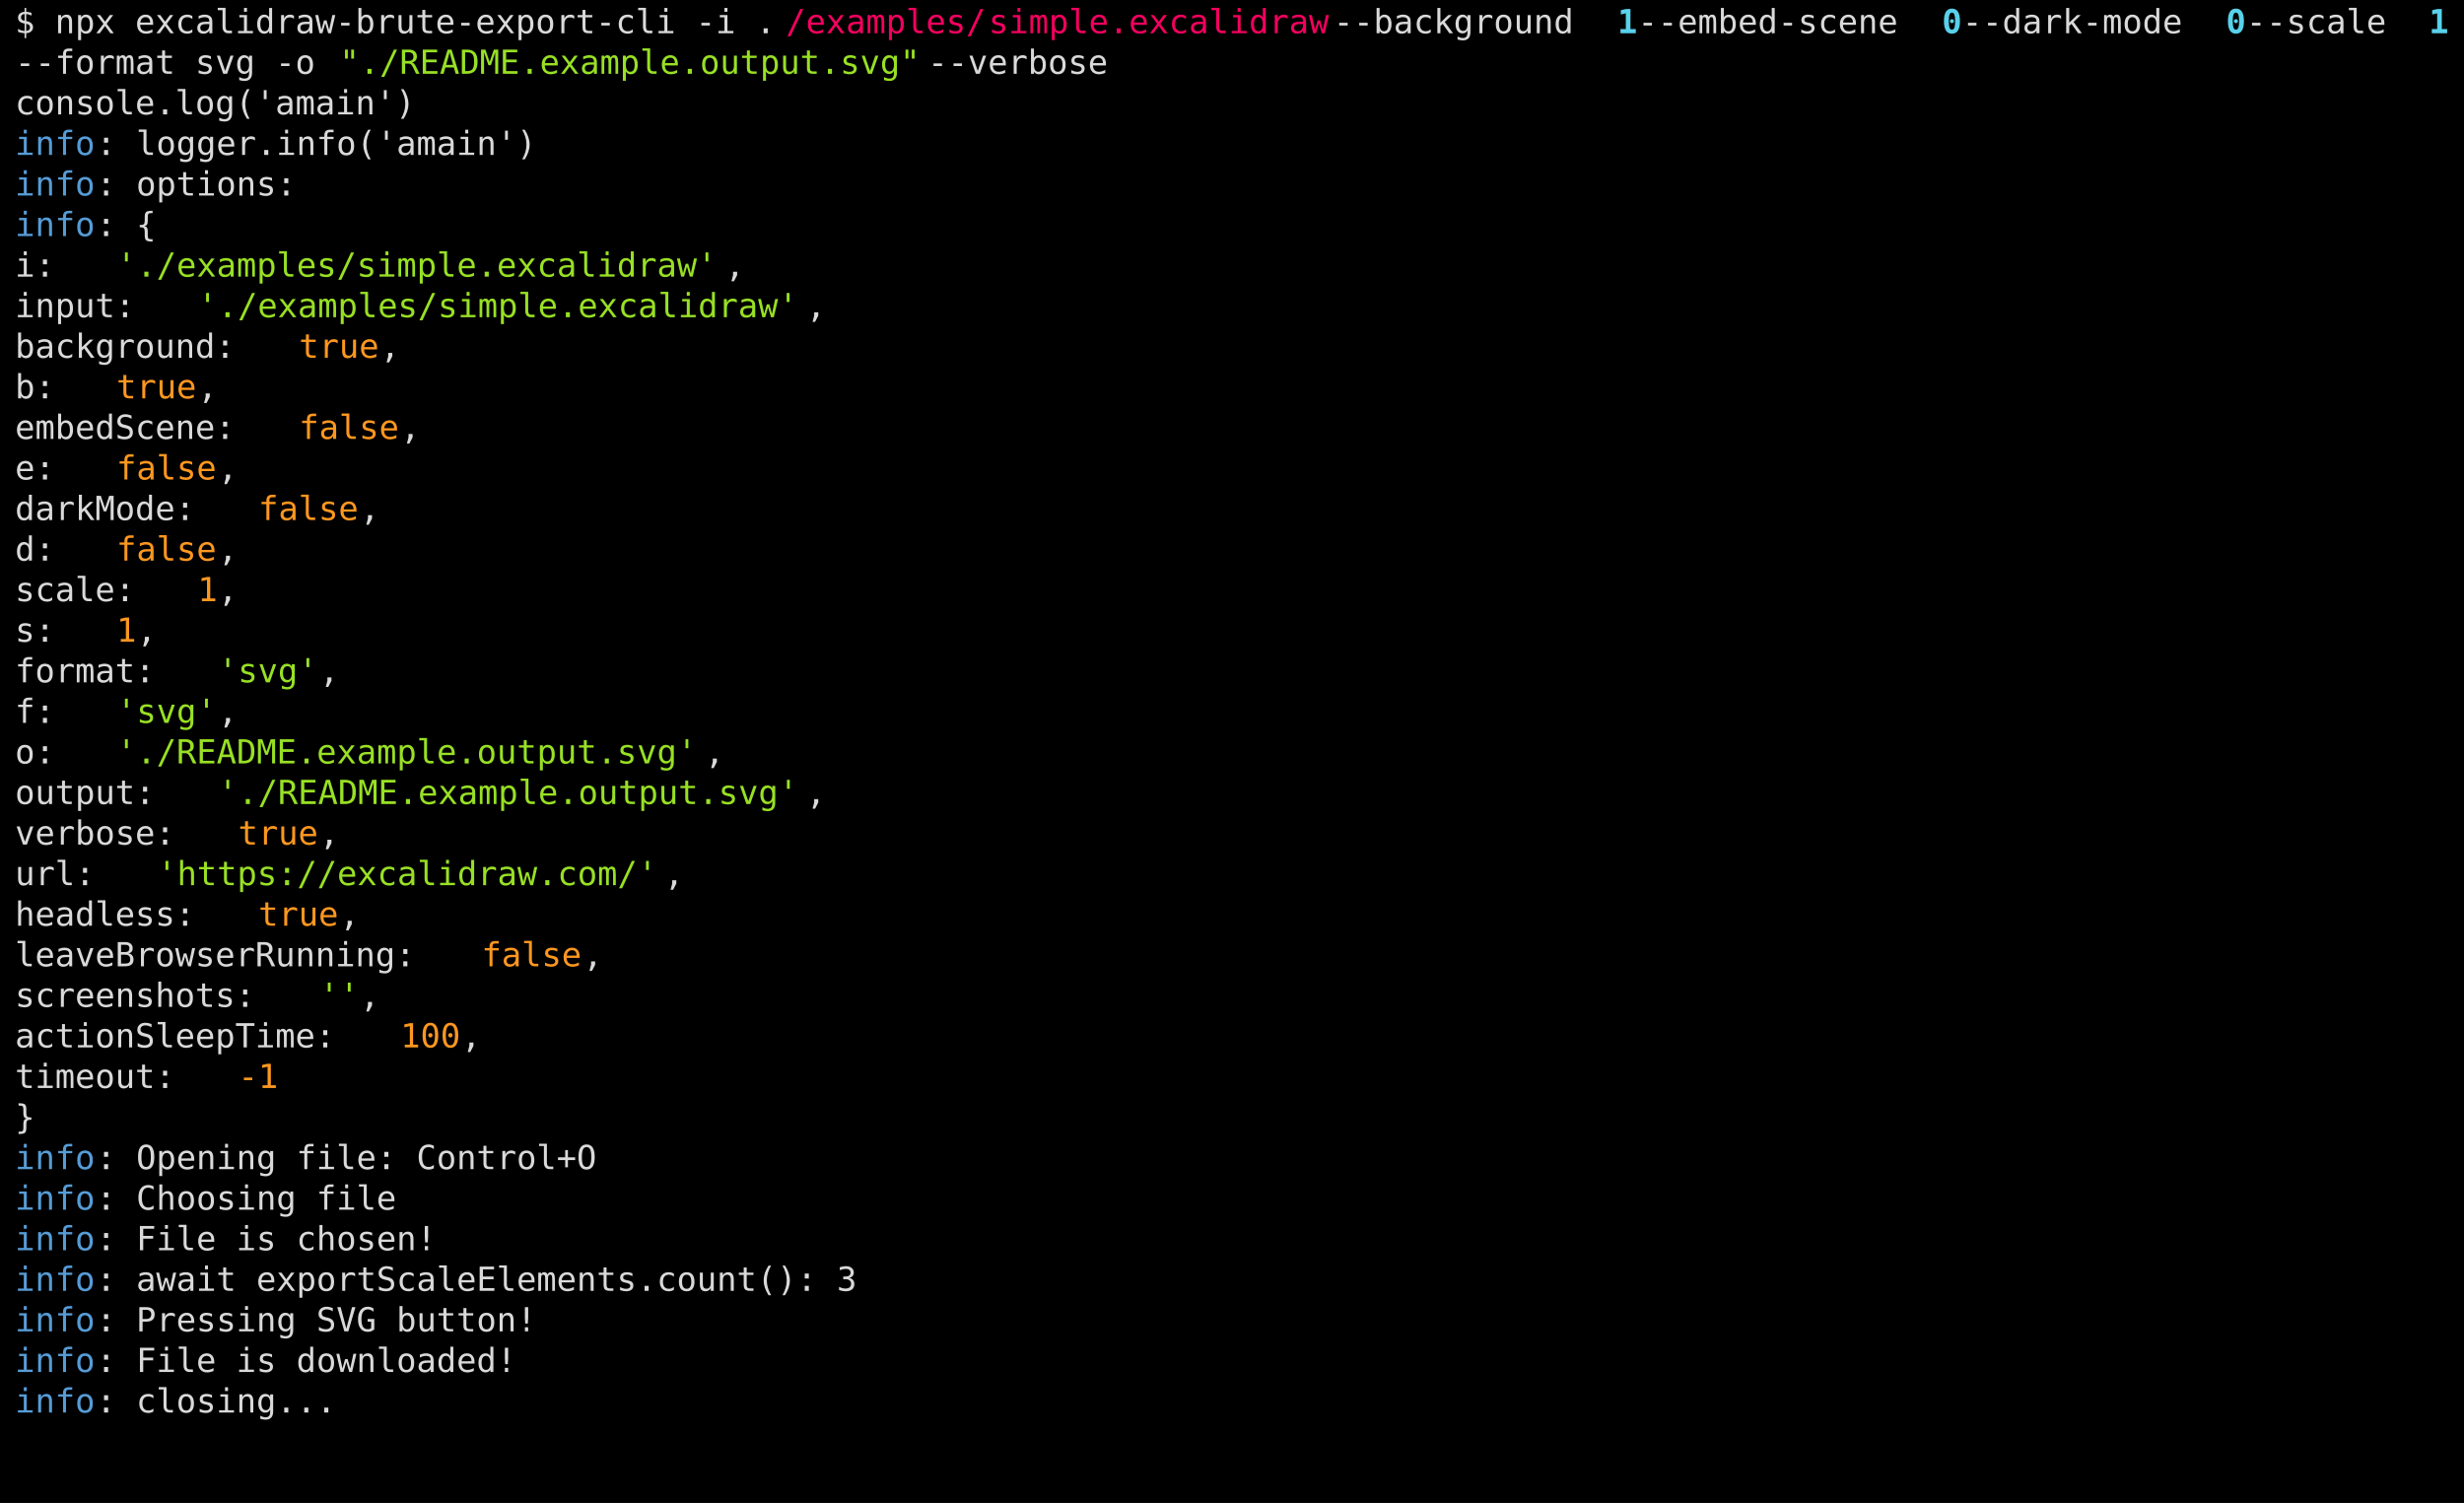
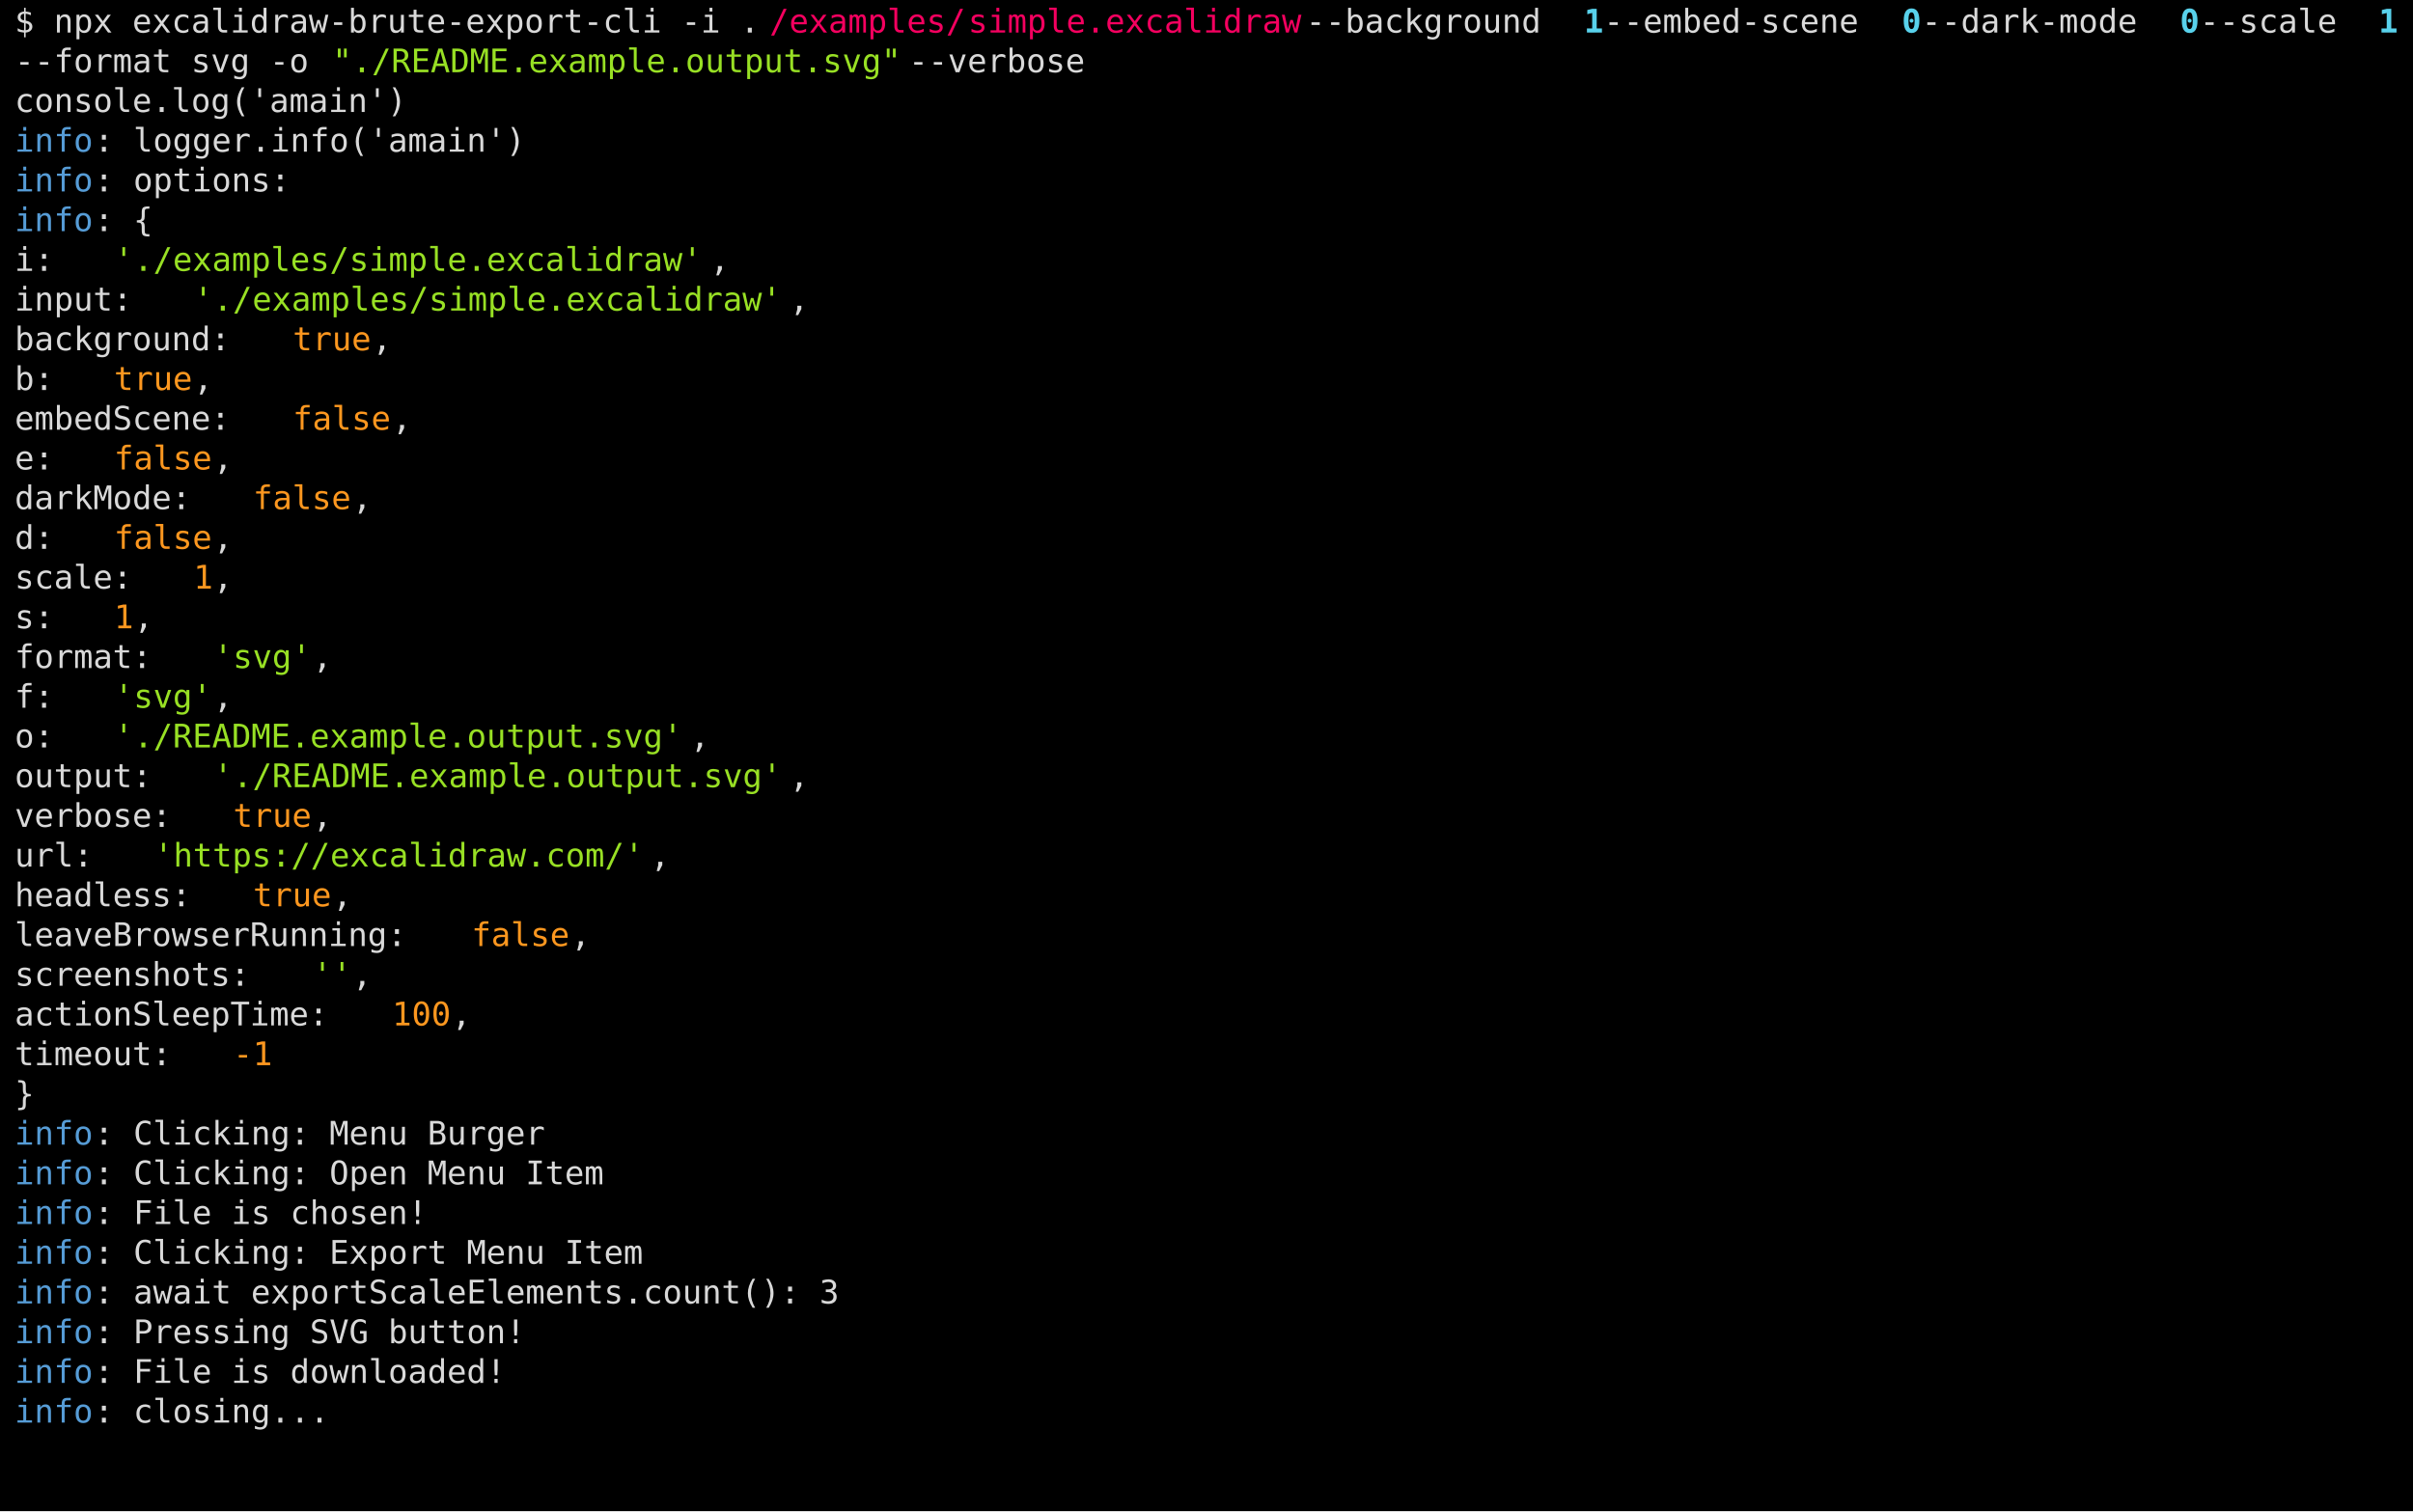
- <svg xmlns="http://www.w3.org/2000/svg" class="rich-terminal" viewBox="0 0 1482 904.0">
+ <svg xmlns="http://www.w3.org/2000/svg" class="rich-terminal" viewBox="0 0 1482 928.4">
  <rect width="100%" height="100%" fill="black" />
  <style>
@font-face {
font-family: "Fira Code";
src: local("FiraCode-Regular"),
url("https://cdnjs.cloudflare.com/ajax/libs/firacode/6.2.0/woff2/FiraCode-Regular.woff2") format("woff2"),
url("https://cdnjs.cloudflare.com/ajax/libs/firacode/6.2.0/woff/FiraCode-Regular.woff") format("woff");
font-style: normal;
font-weight: 400;
}
@font-face {
font-family: "Fira Code";
src: local("FiraCode-Bold"),
url("https://cdnjs.cloudflare.com/ajax/libs/firacode/6.2.0/woff2/FiraCode-Bold.woff2") format("woff2"),
url("https://cdnjs.cloudflare.com/ajax/libs/firacode/6.2.0/woff/FiraCode-Bold.woff") format("woff");
font-style: bold;
font-weight: 700;
}
- .terminal-4099220553-matrix {
+ .terminal-3829559098-matrix {
font-family: Fira Code, monospace;
font-size: 20px;
line-height: 24.4px;
font-variant-east-asian: full-width;
}
- .terminal-4099220553-title {
+ .terminal-3829559098-title {
font-size: 18px;
font-weight: bold;
font-family: arial;
}
- .terminal-4099220553-r1 { fill: #d9d9d9 }
- .terminal-4099220553-r2 { fill: #f4005f }
- .terminal-4099220553-r3 { fill: #58d1eb;font-weight: bold }
- .terminal-4099220553-r4 { fill: #98e024 }
- .terminal-4099220553-r5 { fill: #569cd6 }
- .terminal-4099220553-r6 { fill: #fd971f }
+ .terminal-3829559098-r1 { fill: #d9d9d9 }
+ .terminal-3829559098-r2 { fill: #f4005f }
+ .terminal-3829559098-r3 { fill: #58d1eb;font-weight: bold }
+ .terminal-3829559098-r4 { fill: #98e024 }
+ .terminal-3829559098-r5 { fill: #569cd6 }
+ .terminal-3829559098-r6 { fill: #fd971f }
</style>
  <defs>
-     <clipPath id="terminal-4099220553-clip-terminal">
-       <rect x="0" y="0" width="1463.0" height="853.0" />
-     </clipPath>
-     <clipPath id="terminal-4099220553-line-0">
+     <clipPath id="terminal-3829559098-clip-terminal">
+       <rect x="0" y="0" width="1463.0" height="877.4" />
+     </clipPath>
+     <clipPath id="terminal-3829559098-line-0">
      <rect x="0" y="1.5" width="1464" height="24.65" />
    </clipPath>
-     <clipPath id="terminal-4099220553-line-1">
+     <clipPath id="terminal-3829559098-line-1">
      <rect x="0" y="25.9" width="1464" height="24.65" />
    </clipPath>
-     <clipPath id="terminal-4099220553-line-2">
+     <clipPath id="terminal-3829559098-line-2">
      <rect x="0" y="50.3" width="1464" height="24.65" />
    </clipPath>
-     <clipPath id="terminal-4099220553-line-3">
+     <clipPath id="terminal-3829559098-line-3">
      <rect x="0" y="74.7" width="1464" height="24.65" />
    </clipPath>
-     <clipPath id="terminal-4099220553-line-4">
+     <clipPath id="terminal-3829559098-line-4">
      <rect x="0" y="99.1" width="1464" height="24.65" />
    </clipPath>
-     <clipPath id="terminal-4099220553-line-5">
+     <clipPath id="terminal-3829559098-line-5">
      <rect x="0" y="123.5" width="1464" height="24.65" />
    </clipPath>
-     <clipPath id="terminal-4099220553-line-6">
+     <clipPath id="terminal-3829559098-line-6">
      <rect x="0" y="147.9" width="1464" height="24.65" />
    </clipPath>
-     <clipPath id="terminal-4099220553-line-7">
+     <clipPath id="terminal-3829559098-line-7">
      <rect x="0" y="172.3" width="1464" height="24.65" />
    </clipPath>
-     <clipPath id="terminal-4099220553-line-8">
+     <clipPath id="terminal-3829559098-line-8">
      <rect x="0" y="196.7" width="1464" height="24.65" />
    </clipPath>
-     <clipPath id="terminal-4099220553-line-9">
+     <clipPath id="terminal-3829559098-line-9">
      <rect x="0" y="221.1" width="1464" height="24.65" />
    </clipPath>
-     <clipPath id="terminal-4099220553-line-10">
+     <clipPath id="terminal-3829559098-line-10">
      <rect x="0" y="245.5" width="1464" height="24.65" />
    </clipPath>
-     <clipPath id="terminal-4099220553-line-11">
+     <clipPath id="terminal-3829559098-line-11">
      <rect x="0" y="269.9" width="1464" height="24.65" />
    </clipPath>
-     <clipPath id="terminal-4099220553-line-12">
+     <clipPath id="terminal-3829559098-line-12">
      <rect x="0" y="294.3" width="1464" height="24.65" />
    </clipPath>
-     <clipPath id="terminal-4099220553-line-13">
+     <clipPath id="terminal-3829559098-line-13">
      <rect x="0" y="318.7" width="1464" height="24.65" />
    </clipPath>
-     <clipPath id="terminal-4099220553-line-14">
+     <clipPath id="terminal-3829559098-line-14">
      <rect x="0" y="343.1" width="1464" height="24.65" />
    </clipPath>
-     <clipPath id="terminal-4099220553-line-15">
+     <clipPath id="terminal-3829559098-line-15">
      <rect x="0" y="367.5" width="1464" height="24.65" />
    </clipPath>
-     <clipPath id="terminal-4099220553-line-16">
+     <clipPath id="terminal-3829559098-line-16">
      <rect x="0" y="391.9" width="1464" height="24.65" />
    </clipPath>
-     <clipPath id="terminal-4099220553-line-17">
+     <clipPath id="terminal-3829559098-line-17">
      <rect x="0" y="416.3" width="1464" height="24.65" />
    </clipPath>
-     <clipPath id="terminal-4099220553-line-18">
+     <clipPath id="terminal-3829559098-line-18">
      <rect x="0" y="440.7" width="1464" height="24.65" />
    </clipPath>
-     <clipPath id="terminal-4099220553-line-19">
+     <clipPath id="terminal-3829559098-line-19">
      <rect x="0" y="465.1" width="1464" height="24.65" />
    </clipPath>
-     <clipPath id="terminal-4099220553-line-20">
+     <clipPath id="terminal-3829559098-line-20">
      <rect x="0" y="489.5" width="1464" height="24.65" />
    </clipPath>
-     <clipPath id="terminal-4099220553-line-21">
+     <clipPath id="terminal-3829559098-line-21">
      <rect x="0" y="513.9" width="1464" height="24.65" />
    </clipPath>
-     <clipPath id="terminal-4099220553-line-22">
+     <clipPath id="terminal-3829559098-line-22">
      <rect x="0" y="538.3" width="1464" height="24.65" />
    </clipPath>
-     <clipPath id="terminal-4099220553-line-23">
+     <clipPath id="terminal-3829559098-line-23">
      <rect x="0" y="562.7" width="1464" height="24.65" />
    </clipPath>
-     <clipPath id="terminal-4099220553-line-24">
+     <clipPath id="terminal-3829559098-line-24">
      <rect x="0" y="587.1" width="1464" height="24.65" />
    </clipPath>
-     <clipPath id="terminal-4099220553-line-25">
+     <clipPath id="terminal-3829559098-line-25">
      <rect x="0" y="611.5" width="1464" height="24.65" />
    </clipPath>
-     <clipPath id="terminal-4099220553-line-26">
+     <clipPath id="terminal-3829559098-line-26">
      <rect x="0" y="635.9" width="1464" height="24.65" />
    </clipPath>
-     <clipPath id="terminal-4099220553-line-27">
+     <clipPath id="terminal-3829559098-line-27">
      <rect x="0" y="660.3" width="1464" height="24.65" />
    </clipPath>
-     <clipPath id="terminal-4099220553-line-28">
+     <clipPath id="terminal-3829559098-line-28">
      <rect x="0" y="684.7" width="1464" height="24.65" />
    </clipPath>
-     <clipPath id="terminal-4099220553-line-29">
+     <clipPath id="terminal-3829559098-line-29">
      <rect x="0" y="709.1" width="1464" height="24.65" />
    </clipPath>
-     <clipPath id="terminal-4099220553-line-30">
+     <clipPath id="terminal-3829559098-line-30">
      <rect x="0" y="733.5" width="1464" height="24.65" />
    </clipPath>
-     <clipPath id="terminal-4099220553-line-31">
+     <clipPath id="terminal-3829559098-line-31">
      <rect x="0" y="757.9" width="1464" height="24.65" />
    </clipPath>
-     <clipPath id="terminal-4099220553-line-32">
+     <clipPath id="terminal-3829559098-line-32">
      <rect x="0" y="782.3" width="1464" height="24.65" />
    </clipPath>
-     <clipPath id="terminal-4099220553-line-33">
+     <clipPath id="terminal-3829559098-line-33">
      <rect x="0" y="806.7" width="1464" height="24.65" />
+     </clipPath>
+     <clipPath id="terminal-3829559098-line-34">
+       <rect x="0" y="831.1" width="1464" height="24.65" />
    </clipPath>
  </defs>
  <g transform="translate(9, 0)">
-     <g class="terminal-4099220553-matrix">
-       <text class="terminal-4099220553-r1" x="0" y="20" textLength="463.6" clip-path="url(#terminal-4099220553-line-0)">$ npx excalidraw-brute-export-cli -i .</text>
-       <text class="terminal-4099220553-r2" x="463.6" y="20" textLength="122" clip-path="url(#terminal-4099220553-line-0)">/examples/</text>
-       <text class="terminal-4099220553-r2" x="585.6" y="20" textLength="207.4" clip-path="url(#terminal-4099220553-line-0)">simple.excalidraw</text>
-       <text class="terminal-4099220553-r1" x="793" y="20" textLength="170.8" clip-path="url(#terminal-4099220553-line-0)"> --background </text>
-       <text class="terminal-4099220553-r3" x="963.8" y="20" textLength="12.2" clip-path="url(#terminal-4099220553-line-0)">1</text>
-       <text class="terminal-4099220553-r1" x="976" y="20" textLength="183" clip-path="url(#terminal-4099220553-line-0)"> --embed-scene </text>
-       <text class="terminal-4099220553-r3" x="1159" y="20" textLength="12.2" clip-path="url(#terminal-4099220553-line-0)">0</text>
-       <text class="terminal-4099220553-r1" x="1171.2" y="20" textLength="158.6" clip-path="url(#terminal-4099220553-line-0)"> --dark-mode </text>
-       <text class="terminal-4099220553-r3" x="1329.8" y="20" textLength="12.2" clip-path="url(#terminal-4099220553-line-0)">0</text>
-       <text class="terminal-4099220553-r1" x="1342" y="20" textLength="109.8" clip-path="url(#terminal-4099220553-line-0)"> --scale </text>
-       <text class="terminal-4099220553-r3" x="1451.8" y="20" textLength="12.2" clip-path="url(#terminal-4099220553-line-0)">1</text>
-       <text class="terminal-4099220553-r1" x="1464" y="20" textLength="12.2" clip-path="url(#terminal-4099220553-line-0)">
- </text>
-       <text class="terminal-4099220553-r1" x="0" y="44.4" textLength="195.2" clip-path="url(#terminal-4099220553-line-1)">--format svg -o </text>
-       <text class="terminal-4099220553-r4" x="195.2" y="44.4" textLength="353.8" clip-path="url(#terminal-4099220553-line-1)">"./README.example.output.svg"</text>
-       <text class="terminal-4099220553-r1" x="549" y="44.4" textLength="122" clip-path="url(#terminal-4099220553-line-1)"> --verbose</text>
-       <text class="terminal-4099220553-r1" x="1464" y="44.4" textLength="12.2" clip-path="url(#terminal-4099220553-line-1)">
- </text>
-       <text class="terminal-4099220553-r1" x="0" y="68.8" textLength="244" clip-path="url(#terminal-4099220553-line-2)">console.log('amain')</text>
-       <text class="terminal-4099220553-r1" x="1464" y="68.8" textLength="12.2" clip-path="url(#terminal-4099220553-line-2)">
- </text>
-       <text class="terminal-4099220553-r5" x="0" y="93.2" textLength="48.8" clip-path="url(#terminal-4099220553-line-3)">info</text>
-       <text class="terminal-4099220553-r1" x="48.8" y="93.2" textLength="268.4" clip-path="url(#terminal-4099220553-line-3)">: logger.info('amain')</text>
-       <text class="terminal-4099220553-r1" x="1464" y="93.2" textLength="12.2" clip-path="url(#terminal-4099220553-line-3)">
- </text>
-       <text class="terminal-4099220553-r5" x="0" y="117.6" textLength="48.8" clip-path="url(#terminal-4099220553-line-4)">info</text>
-       <text class="terminal-4099220553-r1" x="48.8" y="117.6" textLength="122" clip-path="url(#terminal-4099220553-line-4)">: options:</text>
-       <text class="terminal-4099220553-r1" x="1464" y="117.6" textLength="12.2" clip-path="url(#terminal-4099220553-line-4)">
- </text>
-       <text class="terminal-4099220553-r5" x="0" y="142" textLength="48.8" clip-path="url(#terminal-4099220553-line-5)">info</text>
-       <text class="terminal-4099220553-r1" x="48.8" y="142" textLength="36.6" clip-path="url(#terminal-4099220553-line-5)">: {</text>
-       <text class="terminal-4099220553-r1" x="1464" y="142" textLength="12.2" clip-path="url(#terminal-4099220553-line-5)">
- </text>
-       <text class="terminal-4099220553-r1" x="0" y="166.4" textLength="61" clip-path="url(#terminal-4099220553-line-6)">  i: </text>
-       <text class="terminal-4099220553-r4" x="61" y="166.4" textLength="366" clip-path="url(#terminal-4099220553-line-6)">'./examples/simple.excalidraw'</text>
-       <text class="terminal-4099220553-r1" x="427" y="166.4" textLength="12.2" clip-path="url(#terminal-4099220553-line-6)">,</text>
-       <text class="terminal-4099220553-r1" x="1464" y="166.4" textLength="12.2" clip-path="url(#terminal-4099220553-line-6)">
- </text>
-       <text class="terminal-4099220553-r1" x="0" y="190.8" textLength="109.8" clip-path="url(#terminal-4099220553-line-7)">  input: </text>
-       <text class="terminal-4099220553-r4" x="109.8" y="190.8" textLength="366" clip-path="url(#terminal-4099220553-line-7)">'./examples/simple.excalidraw'</text>
-       <text class="terminal-4099220553-r1" x="475.8" y="190.8" textLength="12.2" clip-path="url(#terminal-4099220553-line-7)">,</text>
-       <text class="terminal-4099220553-r1" x="1464" y="190.8" textLength="12.2" clip-path="url(#terminal-4099220553-line-7)">
- </text>
-       <text class="terminal-4099220553-r1" x="0" y="215.2" textLength="170.8" clip-path="url(#terminal-4099220553-line-8)">  background: </text>
-       <text class="terminal-4099220553-r6" x="170.8" y="215.2" textLength="48.8" clip-path="url(#terminal-4099220553-line-8)">true</text>
-       <text class="terminal-4099220553-r1" x="219.6" y="215.2" textLength="12.2" clip-path="url(#terminal-4099220553-line-8)">,</text>
-       <text class="terminal-4099220553-r1" x="1464" y="215.2" textLength="12.2" clip-path="url(#terminal-4099220553-line-8)">
- </text>
-       <text class="terminal-4099220553-r1" x="0" y="239.6" textLength="61" clip-path="url(#terminal-4099220553-line-9)">  b: </text>
-       <text class="terminal-4099220553-r6" x="61" y="239.6" textLength="48.8" clip-path="url(#terminal-4099220553-line-9)">true</text>
-       <text class="terminal-4099220553-r1" x="109.8" y="239.6" textLength="12.2" clip-path="url(#terminal-4099220553-line-9)">,</text>
-       <text class="terminal-4099220553-r1" x="1464" y="239.6" textLength="12.2" clip-path="url(#terminal-4099220553-line-9)">
- </text>
-       <text class="terminal-4099220553-r1" x="0" y="264" textLength="170.8" clip-path="url(#terminal-4099220553-line-10)">  embedScene: </text>
-       <text class="terminal-4099220553-r6" x="170.8" y="264" textLength="61" clip-path="url(#terminal-4099220553-line-10)">false</text>
-       <text class="terminal-4099220553-r1" x="231.8" y="264" textLength="12.2" clip-path="url(#terminal-4099220553-line-10)">,</text>
-       <text class="terminal-4099220553-r1" x="1464" y="264" textLength="12.2" clip-path="url(#terminal-4099220553-line-10)">
- </text>
-       <text class="terminal-4099220553-r1" x="0" y="288.4" textLength="61" clip-path="url(#terminal-4099220553-line-11)">  e: </text>
-       <text class="terminal-4099220553-r6" x="61" y="288.4" textLength="61" clip-path="url(#terminal-4099220553-line-11)">false</text>
-       <text class="terminal-4099220553-r1" x="122" y="288.4" textLength="12.2" clip-path="url(#terminal-4099220553-line-11)">,</text>
-       <text class="terminal-4099220553-r1" x="1464" y="288.4" textLength="12.2" clip-path="url(#terminal-4099220553-line-11)">
- </text>
-       <text class="terminal-4099220553-r1" x="0" y="312.8" textLength="146.4" clip-path="url(#terminal-4099220553-line-12)">  darkMode: </text>
-       <text class="terminal-4099220553-r6" x="146.4" y="312.8" textLength="61" clip-path="url(#terminal-4099220553-line-12)">false</text>
-       <text class="terminal-4099220553-r1" x="207.4" y="312.8" textLength="12.2" clip-path="url(#terminal-4099220553-line-12)">,</text>
-       <text class="terminal-4099220553-r1" x="1464" y="312.8" textLength="12.2" clip-path="url(#terminal-4099220553-line-12)">
- </text>
-       <text class="terminal-4099220553-r1" x="0" y="337.2" textLength="61" clip-path="url(#terminal-4099220553-line-13)">  d: </text>
-       <text class="terminal-4099220553-r6" x="61" y="337.2" textLength="61" clip-path="url(#terminal-4099220553-line-13)">false</text>
-       <text class="terminal-4099220553-r1" x="122" y="337.2" textLength="12.2" clip-path="url(#terminal-4099220553-line-13)">,</text>
-       <text class="terminal-4099220553-r1" x="1464" y="337.2" textLength="12.2" clip-path="url(#terminal-4099220553-line-13)">
- </text>
-       <text class="terminal-4099220553-r1" x="0" y="361.6" textLength="109.8" clip-path="url(#terminal-4099220553-line-14)">  scale: </text>
-       <text class="terminal-4099220553-r6" x="109.8" y="361.6" textLength="12.2" clip-path="url(#terminal-4099220553-line-14)">1</text>
-       <text class="terminal-4099220553-r1" x="122" y="361.6" textLength="12.2" clip-path="url(#terminal-4099220553-line-14)">,</text>
-       <text class="terminal-4099220553-r1" x="1464" y="361.6" textLength="12.2" clip-path="url(#terminal-4099220553-line-14)">
- </text>
-       <text class="terminal-4099220553-r1" x="0" y="386" textLength="61" clip-path="url(#terminal-4099220553-line-15)">  s: </text>
-       <text class="terminal-4099220553-r6" x="61" y="386" textLength="12.2" clip-path="url(#terminal-4099220553-line-15)">1</text>
-       <text class="terminal-4099220553-r1" x="73.2" y="386" textLength="12.2" clip-path="url(#terminal-4099220553-line-15)">,</text>
-       <text class="terminal-4099220553-r1" x="1464" y="386" textLength="12.2" clip-path="url(#terminal-4099220553-line-15)">
- </text>
-       <text class="terminal-4099220553-r1" x="0" y="410.4" textLength="122" clip-path="url(#terminal-4099220553-line-16)">  format: </text>
-       <text class="terminal-4099220553-r4" x="122" y="410.4" textLength="61" clip-path="url(#terminal-4099220553-line-16)">'svg'</text>
-       <text class="terminal-4099220553-r1" x="183" y="410.4" textLength="12.2" clip-path="url(#terminal-4099220553-line-16)">,</text>
-       <text class="terminal-4099220553-r1" x="1464" y="410.4" textLength="12.2" clip-path="url(#terminal-4099220553-line-16)">
- </text>
-       <text class="terminal-4099220553-r1" x="0" y="434.8" textLength="61" clip-path="url(#terminal-4099220553-line-17)">  f: </text>
-       <text class="terminal-4099220553-r4" x="61" y="434.8" textLength="61" clip-path="url(#terminal-4099220553-line-17)">'svg'</text>
-       <text class="terminal-4099220553-r1" x="122" y="434.8" textLength="12.2" clip-path="url(#terminal-4099220553-line-17)">,</text>
-       <text class="terminal-4099220553-r1" x="1464" y="434.8" textLength="12.2" clip-path="url(#terminal-4099220553-line-17)">
- </text>
-       <text class="terminal-4099220553-r1" x="0" y="459.2" textLength="61" clip-path="url(#terminal-4099220553-line-18)">  o: </text>
-       <text class="terminal-4099220553-r4" x="61" y="459.2" textLength="353.8" clip-path="url(#terminal-4099220553-line-18)">'./README.example.output.svg'</text>
-       <text class="terminal-4099220553-r1" x="414.8" y="459.2" textLength="12.2" clip-path="url(#terminal-4099220553-line-18)">,</text>
-       <text class="terminal-4099220553-r1" x="1464" y="459.2" textLength="12.2" clip-path="url(#terminal-4099220553-line-18)">
- </text>
-       <text class="terminal-4099220553-r1" x="0" y="483.6" textLength="122" clip-path="url(#terminal-4099220553-line-19)">  output: </text>
-       <text class="terminal-4099220553-r4" x="122" y="483.6" textLength="353.8" clip-path="url(#terminal-4099220553-line-19)">'./README.example.output.svg'</text>
-       <text class="terminal-4099220553-r1" x="475.8" y="483.6" textLength="12.2" clip-path="url(#terminal-4099220553-line-19)">,</text>
-       <text class="terminal-4099220553-r1" x="1464" y="483.6" textLength="12.2" clip-path="url(#terminal-4099220553-line-19)">
- </text>
-       <text class="terminal-4099220553-r1" x="0" y="508" textLength="134.2" clip-path="url(#terminal-4099220553-line-20)">  verbose: </text>
-       <text class="terminal-4099220553-r6" x="134.2" y="508" textLength="48.8" clip-path="url(#terminal-4099220553-line-20)">true</text>
-       <text class="terminal-4099220553-r1" x="183" y="508" textLength="12.2" clip-path="url(#terminal-4099220553-line-20)">,</text>
-       <text class="terminal-4099220553-r1" x="1464" y="508" textLength="12.2" clip-path="url(#terminal-4099220553-line-20)">
- </text>
-       <text class="terminal-4099220553-r1" x="0" y="532.4" textLength="85.4" clip-path="url(#terminal-4099220553-line-21)">  url: </text>
-       <text class="terminal-4099220553-r4" x="85.4" y="532.4" textLength="305" clip-path="url(#terminal-4099220553-line-21)">'https://excalidraw.com/'</text>
-       <text class="terminal-4099220553-r1" x="390.4" y="532.4" textLength="12.2" clip-path="url(#terminal-4099220553-line-21)">,</text>
-       <text class="terminal-4099220553-r1" x="1464" y="532.4" textLength="12.2" clip-path="url(#terminal-4099220553-line-21)">
- </text>
-       <text class="terminal-4099220553-r1" x="0" y="556.8" textLength="146.4" clip-path="url(#terminal-4099220553-line-22)">  headless: </text>
-       <text class="terminal-4099220553-r6" x="146.4" y="556.8" textLength="48.8" clip-path="url(#terminal-4099220553-line-22)">true</text>
-       <text class="terminal-4099220553-r1" x="195.2" y="556.8" textLength="12.2" clip-path="url(#terminal-4099220553-line-22)">,</text>
-       <text class="terminal-4099220553-r1" x="1464" y="556.8" textLength="12.2" clip-path="url(#terminal-4099220553-line-22)">
- </text>
-       <text class="terminal-4099220553-r1" x="0" y="581.2" textLength="280.6" clip-path="url(#terminal-4099220553-line-23)">  leaveBrowserRunning: </text>
-       <text class="terminal-4099220553-r6" x="280.6" y="581.2" textLength="61" clip-path="url(#terminal-4099220553-line-23)">false</text>
-       <text class="terminal-4099220553-r1" x="341.6" y="581.2" textLength="12.2" clip-path="url(#terminal-4099220553-line-23)">,</text>
-       <text class="terminal-4099220553-r1" x="1464" y="581.2" textLength="12.2" clip-path="url(#terminal-4099220553-line-23)">
- </text>
-       <text class="terminal-4099220553-r1" x="0" y="605.6" textLength="183" clip-path="url(#terminal-4099220553-line-24)">  screenshots: </text>
-       <text class="terminal-4099220553-r4" x="183" y="605.6" textLength="24.4" clip-path="url(#terminal-4099220553-line-24)">''</text>
-       <text class="terminal-4099220553-r1" x="207.4" y="605.6" textLength="12.2" clip-path="url(#terminal-4099220553-line-24)">,</text>
-       <text class="terminal-4099220553-r1" x="1464" y="605.6" textLength="12.2" clip-path="url(#terminal-4099220553-line-24)">
- </text>
-       <text class="terminal-4099220553-r1" x="0" y="630" textLength="231.8" clip-path="url(#terminal-4099220553-line-25)">  actionSleepTime: </text>
-       <text class="terminal-4099220553-r6" x="231.8" y="630" textLength="36.6" clip-path="url(#terminal-4099220553-line-25)">100</text>
-       <text class="terminal-4099220553-r1" x="268.4" y="630" textLength="12.2" clip-path="url(#terminal-4099220553-line-25)">,</text>
-       <text class="terminal-4099220553-r1" x="1464" y="630" textLength="12.2" clip-path="url(#terminal-4099220553-line-25)">
- </text>
-       <text class="terminal-4099220553-r1" x="0" y="654.4" textLength="134.2" clip-path="url(#terminal-4099220553-line-26)">  timeout: </text>
-       <text class="terminal-4099220553-r6" x="134.2" y="654.4" textLength="24.4" clip-path="url(#terminal-4099220553-line-26)">-1</text>
-       <text class="terminal-4099220553-r1" x="1464" y="654.4" textLength="12.2" clip-path="url(#terminal-4099220553-line-26)">
- </text>
-       <text class="terminal-4099220553-r1" x="0" y="678.8" textLength="12.2" clip-path="url(#terminal-4099220553-line-27)">}</text>
-       <text class="terminal-4099220553-r1" x="1464" y="678.8" textLength="12.2" clip-path="url(#terminal-4099220553-line-27)">
- </text>
-       <text class="terminal-4099220553-r5" x="0" y="703.2" textLength="48.8" clip-path="url(#terminal-4099220553-line-28)">info</text>
-       <text class="terminal-4099220553-r1" x="48.8" y="703.2" textLength="305" clip-path="url(#terminal-4099220553-line-28)">: Opening file: Control+O</text>
-       <text class="terminal-4099220553-r1" x="1464" y="703.2" textLength="12.2" clip-path="url(#terminal-4099220553-line-28)">
- </text>
-       <text class="terminal-4099220553-r5" x="0" y="727.6" textLength="48.8" clip-path="url(#terminal-4099220553-line-29)">info</text>
-       <text class="terminal-4099220553-r1" x="48.8" y="727.6" textLength="183" clip-path="url(#terminal-4099220553-line-29)">: Choosing file</text>
-       <text class="terminal-4099220553-r1" x="1464" y="727.6" textLength="12.2" clip-path="url(#terminal-4099220553-line-29)">
- </text>
-       <text class="terminal-4099220553-r5" x="0" y="752" textLength="48.8" clip-path="url(#terminal-4099220553-line-30)">info</text>
-       <text class="terminal-4099220553-r1" x="48.8" y="752" textLength="207.4" clip-path="url(#terminal-4099220553-line-30)">: File is chosen!</text>
-       <text class="terminal-4099220553-r1" x="1464" y="752" textLength="12.2" clip-path="url(#terminal-4099220553-line-30)">
- </text>
-       <text class="terminal-4099220553-r5" x="0" y="776.4" textLength="48.8" clip-path="url(#terminal-4099220553-line-31)">info</text>
-       <text class="terminal-4099220553-r1" x="48.8" y="776.4" textLength="463.6" clip-path="url(#terminal-4099220553-line-31)">: await exportScaleElements.count(): 3</text>
-       <text class="terminal-4099220553-r1" x="1464" y="776.4" textLength="12.2" clip-path="url(#terminal-4099220553-line-31)">
- </text>
-       <text class="terminal-4099220553-r5" x="0" y="800.8" textLength="48.8" clip-path="url(#terminal-4099220553-line-32)">info</text>
-       <text class="terminal-4099220553-r1" x="48.8" y="800.8" textLength="268.4" clip-path="url(#terminal-4099220553-line-32)">: Pressing SVG button!</text>
-       <text class="terminal-4099220553-r1" x="1464" y="800.8" textLength="12.2" clip-path="url(#terminal-4099220553-line-32)">
- </text>
-       <text class="terminal-4099220553-r5" x="0" y="825.2" textLength="48.8" clip-path="url(#terminal-4099220553-line-33)">info</text>
-       <text class="terminal-4099220553-r1" x="48.8" y="825.2" textLength="256.2" clip-path="url(#terminal-4099220553-line-33)">: File is downloaded!</text>
-       <text class="terminal-4099220553-r1" x="1464" y="825.2" textLength="12.2" clip-path="url(#terminal-4099220553-line-33)">
- </text>
-       <text class="terminal-4099220553-r5" x="0" y="849.6" textLength="48.8" clip-path="url(#terminal-4099220553-line-34)">info</text>
-       <text class="terminal-4099220553-r1" x="48.8" y="849.6" textLength="146.4" clip-path="url(#terminal-4099220553-line-34)">: closing...</text>
-       <text class="terminal-4099220553-r1" x="1464" y="849.6" textLength="12.2" clip-path="url(#terminal-4099220553-line-34)">
+     <g class="terminal-3829559098-matrix">
+       <text class="terminal-3829559098-r1" x="0" y="20" textLength="463.6" clip-path="url(#terminal-3829559098-line-0)">$ npx excalidraw-brute-export-cli -i .</text>
+       <text class="terminal-3829559098-r2" x="463.6" y="20" textLength="122" clip-path="url(#terminal-3829559098-line-0)">/examples/</text>
+       <text class="terminal-3829559098-r2" x="585.6" y="20" textLength="207.4" clip-path="url(#terminal-3829559098-line-0)">simple.excalidraw</text>
+       <text class="terminal-3829559098-r1" x="793" y="20" textLength="170.8" clip-path="url(#terminal-3829559098-line-0)"> --background </text>
+       <text class="terminal-3829559098-r3" x="963.8" y="20" textLength="12.2" clip-path="url(#terminal-3829559098-line-0)">1</text>
+       <text class="terminal-3829559098-r1" x="976" y="20" textLength="183" clip-path="url(#terminal-3829559098-line-0)"> --embed-scene </text>
+       <text class="terminal-3829559098-r3" x="1159" y="20" textLength="12.2" clip-path="url(#terminal-3829559098-line-0)">0</text>
+       <text class="terminal-3829559098-r1" x="1171.2" y="20" textLength="158.6" clip-path="url(#terminal-3829559098-line-0)"> --dark-mode </text>
+       <text class="terminal-3829559098-r3" x="1329.8" y="20" textLength="12.2" clip-path="url(#terminal-3829559098-line-0)">0</text>
+       <text class="terminal-3829559098-r1" x="1342" y="20" textLength="109.8" clip-path="url(#terminal-3829559098-line-0)"> --scale </text>
+       <text class="terminal-3829559098-r3" x="1451.8" y="20" textLength="12.2" clip-path="url(#terminal-3829559098-line-0)">1</text>
+       <text class="terminal-3829559098-r1" x="1464" y="20" textLength="12.2" clip-path="url(#terminal-3829559098-line-0)">
+ </text>
+       <text class="terminal-3829559098-r1" x="0" y="44.4" textLength="195.2" clip-path="url(#terminal-3829559098-line-1)">--format svg -o </text>
+       <text class="terminal-3829559098-r4" x="195.2" y="44.4" textLength="353.8" clip-path="url(#terminal-3829559098-line-1)">"./README.example.output.svg"</text>
+       <text class="terminal-3829559098-r1" x="549" y="44.4" textLength="122" clip-path="url(#terminal-3829559098-line-1)"> --verbose</text>
+       <text class="terminal-3829559098-r1" x="1464" y="44.4" textLength="12.2" clip-path="url(#terminal-3829559098-line-1)">
+ </text>
+       <text class="terminal-3829559098-r1" x="0" y="68.8" textLength="244" clip-path="url(#terminal-3829559098-line-2)">console.log('amain')</text>
+       <text class="terminal-3829559098-r1" x="1464" y="68.8" textLength="12.2" clip-path="url(#terminal-3829559098-line-2)">
+ </text>
+       <text class="terminal-3829559098-r5" x="0" y="93.2" textLength="48.8" clip-path="url(#terminal-3829559098-line-3)">info</text>
+       <text class="terminal-3829559098-r1" x="48.8" y="93.2" textLength="268.4" clip-path="url(#terminal-3829559098-line-3)">: logger.info('amain')</text>
+       <text class="terminal-3829559098-r1" x="1464" y="93.2" textLength="12.2" clip-path="url(#terminal-3829559098-line-3)">
+ </text>
+       <text class="terminal-3829559098-r5" x="0" y="117.6" textLength="48.8" clip-path="url(#terminal-3829559098-line-4)">info</text>
+       <text class="terminal-3829559098-r1" x="48.8" y="117.6" textLength="122" clip-path="url(#terminal-3829559098-line-4)">: options:</text>
+       <text class="terminal-3829559098-r1" x="1464" y="117.6" textLength="12.2" clip-path="url(#terminal-3829559098-line-4)">
+ </text>
+       <text class="terminal-3829559098-r5" x="0" y="142" textLength="48.8" clip-path="url(#terminal-3829559098-line-5)">info</text>
+       <text class="terminal-3829559098-r1" x="48.8" y="142" textLength="36.6" clip-path="url(#terminal-3829559098-line-5)">: {</text>
+       <text class="terminal-3829559098-r1" x="1464" y="142" textLength="12.2" clip-path="url(#terminal-3829559098-line-5)">
+ </text>
+       <text class="terminal-3829559098-r1" x="0" y="166.4" textLength="61" clip-path="url(#terminal-3829559098-line-6)">  i: </text>
+       <text class="terminal-3829559098-r4" x="61" y="166.4" textLength="366" clip-path="url(#terminal-3829559098-line-6)">'./examples/simple.excalidraw'</text>
+       <text class="terminal-3829559098-r1" x="427" y="166.4" textLength="12.2" clip-path="url(#terminal-3829559098-line-6)">,</text>
+       <text class="terminal-3829559098-r1" x="1464" y="166.4" textLength="12.2" clip-path="url(#terminal-3829559098-line-6)">
+ </text>
+       <text class="terminal-3829559098-r1" x="0" y="190.8" textLength="109.8" clip-path="url(#terminal-3829559098-line-7)">  input: </text>
+       <text class="terminal-3829559098-r4" x="109.8" y="190.8" textLength="366" clip-path="url(#terminal-3829559098-line-7)">'./examples/simple.excalidraw'</text>
+       <text class="terminal-3829559098-r1" x="475.8" y="190.8" textLength="12.2" clip-path="url(#terminal-3829559098-line-7)">,</text>
+       <text class="terminal-3829559098-r1" x="1464" y="190.8" textLength="12.2" clip-path="url(#terminal-3829559098-line-7)">
+ </text>
+       <text class="terminal-3829559098-r1" x="0" y="215.2" textLength="170.8" clip-path="url(#terminal-3829559098-line-8)">  background: </text>
+       <text class="terminal-3829559098-r6" x="170.8" y="215.2" textLength="48.8" clip-path="url(#terminal-3829559098-line-8)">true</text>
+       <text class="terminal-3829559098-r1" x="219.6" y="215.2" textLength="12.2" clip-path="url(#terminal-3829559098-line-8)">,</text>
+       <text class="terminal-3829559098-r1" x="1464" y="215.2" textLength="12.2" clip-path="url(#terminal-3829559098-line-8)">
+ </text>
+       <text class="terminal-3829559098-r1" x="0" y="239.6" textLength="61" clip-path="url(#terminal-3829559098-line-9)">  b: </text>
+       <text class="terminal-3829559098-r6" x="61" y="239.6" textLength="48.8" clip-path="url(#terminal-3829559098-line-9)">true</text>
+       <text class="terminal-3829559098-r1" x="109.8" y="239.6" textLength="12.2" clip-path="url(#terminal-3829559098-line-9)">,</text>
+       <text class="terminal-3829559098-r1" x="1464" y="239.6" textLength="12.2" clip-path="url(#terminal-3829559098-line-9)">
+ </text>
+       <text class="terminal-3829559098-r1" x="0" y="264" textLength="170.8" clip-path="url(#terminal-3829559098-line-10)">  embedScene: </text>
+       <text class="terminal-3829559098-r6" x="170.8" y="264" textLength="61" clip-path="url(#terminal-3829559098-line-10)">false</text>
+       <text class="terminal-3829559098-r1" x="231.8" y="264" textLength="12.2" clip-path="url(#terminal-3829559098-line-10)">,</text>
+       <text class="terminal-3829559098-r1" x="1464" y="264" textLength="12.2" clip-path="url(#terminal-3829559098-line-10)">
+ </text>
+       <text class="terminal-3829559098-r1" x="0" y="288.4" textLength="61" clip-path="url(#terminal-3829559098-line-11)">  e: </text>
+       <text class="terminal-3829559098-r6" x="61" y="288.4" textLength="61" clip-path="url(#terminal-3829559098-line-11)">false</text>
+       <text class="terminal-3829559098-r1" x="122" y="288.4" textLength="12.2" clip-path="url(#terminal-3829559098-line-11)">,</text>
+       <text class="terminal-3829559098-r1" x="1464" y="288.4" textLength="12.2" clip-path="url(#terminal-3829559098-line-11)">
+ </text>
+       <text class="terminal-3829559098-r1" x="0" y="312.8" textLength="146.4" clip-path="url(#terminal-3829559098-line-12)">  darkMode: </text>
+       <text class="terminal-3829559098-r6" x="146.4" y="312.8" textLength="61" clip-path="url(#terminal-3829559098-line-12)">false</text>
+       <text class="terminal-3829559098-r1" x="207.4" y="312.8" textLength="12.2" clip-path="url(#terminal-3829559098-line-12)">,</text>
+       <text class="terminal-3829559098-r1" x="1464" y="312.8" textLength="12.2" clip-path="url(#terminal-3829559098-line-12)">
+ </text>
+       <text class="terminal-3829559098-r1" x="0" y="337.2" textLength="61" clip-path="url(#terminal-3829559098-line-13)">  d: </text>
+       <text class="terminal-3829559098-r6" x="61" y="337.2" textLength="61" clip-path="url(#terminal-3829559098-line-13)">false</text>
+       <text class="terminal-3829559098-r1" x="122" y="337.2" textLength="12.2" clip-path="url(#terminal-3829559098-line-13)">,</text>
+       <text class="terminal-3829559098-r1" x="1464" y="337.2" textLength="12.2" clip-path="url(#terminal-3829559098-line-13)">
+ </text>
+       <text class="terminal-3829559098-r1" x="0" y="361.6" textLength="109.8" clip-path="url(#terminal-3829559098-line-14)">  scale: </text>
+       <text class="terminal-3829559098-r6" x="109.8" y="361.6" textLength="12.2" clip-path="url(#terminal-3829559098-line-14)">1</text>
+       <text class="terminal-3829559098-r1" x="122" y="361.6" textLength="12.2" clip-path="url(#terminal-3829559098-line-14)">,</text>
+       <text class="terminal-3829559098-r1" x="1464" y="361.6" textLength="12.2" clip-path="url(#terminal-3829559098-line-14)">
+ </text>
+       <text class="terminal-3829559098-r1" x="0" y="386" textLength="61" clip-path="url(#terminal-3829559098-line-15)">  s: </text>
+       <text class="terminal-3829559098-r6" x="61" y="386" textLength="12.2" clip-path="url(#terminal-3829559098-line-15)">1</text>
+       <text class="terminal-3829559098-r1" x="73.2" y="386" textLength="12.2" clip-path="url(#terminal-3829559098-line-15)">,</text>
+       <text class="terminal-3829559098-r1" x="1464" y="386" textLength="12.2" clip-path="url(#terminal-3829559098-line-15)">
+ </text>
+       <text class="terminal-3829559098-r1" x="0" y="410.4" textLength="122" clip-path="url(#terminal-3829559098-line-16)">  format: </text>
+       <text class="terminal-3829559098-r4" x="122" y="410.4" textLength="61" clip-path="url(#terminal-3829559098-line-16)">'svg'</text>
+       <text class="terminal-3829559098-r1" x="183" y="410.4" textLength="12.2" clip-path="url(#terminal-3829559098-line-16)">,</text>
+       <text class="terminal-3829559098-r1" x="1464" y="410.4" textLength="12.2" clip-path="url(#terminal-3829559098-line-16)">
+ </text>
+       <text class="terminal-3829559098-r1" x="0" y="434.8" textLength="61" clip-path="url(#terminal-3829559098-line-17)">  f: </text>
+       <text class="terminal-3829559098-r4" x="61" y="434.8" textLength="61" clip-path="url(#terminal-3829559098-line-17)">'svg'</text>
+       <text class="terminal-3829559098-r1" x="122" y="434.8" textLength="12.2" clip-path="url(#terminal-3829559098-line-17)">,</text>
+       <text class="terminal-3829559098-r1" x="1464" y="434.8" textLength="12.2" clip-path="url(#terminal-3829559098-line-17)">
+ </text>
+       <text class="terminal-3829559098-r1" x="0" y="459.2" textLength="61" clip-path="url(#terminal-3829559098-line-18)">  o: </text>
+       <text class="terminal-3829559098-r4" x="61" y="459.2" textLength="353.8" clip-path="url(#terminal-3829559098-line-18)">'./README.example.output.svg'</text>
+       <text class="terminal-3829559098-r1" x="414.8" y="459.2" textLength="12.2" clip-path="url(#terminal-3829559098-line-18)">,</text>
+       <text class="terminal-3829559098-r1" x="1464" y="459.2" textLength="12.2" clip-path="url(#terminal-3829559098-line-18)">
+ </text>
+       <text class="terminal-3829559098-r1" x="0" y="483.6" textLength="122" clip-path="url(#terminal-3829559098-line-19)">  output: </text>
+       <text class="terminal-3829559098-r4" x="122" y="483.6" textLength="353.8" clip-path="url(#terminal-3829559098-line-19)">'./README.example.output.svg'</text>
+       <text class="terminal-3829559098-r1" x="475.8" y="483.6" textLength="12.2" clip-path="url(#terminal-3829559098-line-19)">,</text>
+       <text class="terminal-3829559098-r1" x="1464" y="483.6" textLength="12.2" clip-path="url(#terminal-3829559098-line-19)">
+ </text>
+       <text class="terminal-3829559098-r1" x="0" y="508" textLength="134.2" clip-path="url(#terminal-3829559098-line-20)">  verbose: </text>
+       <text class="terminal-3829559098-r6" x="134.2" y="508" textLength="48.8" clip-path="url(#terminal-3829559098-line-20)">true</text>
+       <text class="terminal-3829559098-r1" x="183" y="508" textLength="12.2" clip-path="url(#terminal-3829559098-line-20)">,</text>
+       <text class="terminal-3829559098-r1" x="1464" y="508" textLength="12.2" clip-path="url(#terminal-3829559098-line-20)">
+ </text>
+       <text class="terminal-3829559098-r1" x="0" y="532.4" textLength="85.4" clip-path="url(#terminal-3829559098-line-21)">  url: </text>
+       <text class="terminal-3829559098-r4" x="85.4" y="532.4" textLength="305" clip-path="url(#terminal-3829559098-line-21)">'https://excalidraw.com/'</text>
+       <text class="terminal-3829559098-r1" x="390.4" y="532.4" textLength="12.2" clip-path="url(#terminal-3829559098-line-21)">,</text>
+       <text class="terminal-3829559098-r1" x="1464" y="532.4" textLength="12.2" clip-path="url(#terminal-3829559098-line-21)">
+ </text>
+       <text class="terminal-3829559098-r1" x="0" y="556.8" textLength="146.4" clip-path="url(#terminal-3829559098-line-22)">  headless: </text>
+       <text class="terminal-3829559098-r6" x="146.4" y="556.8" textLength="48.8" clip-path="url(#terminal-3829559098-line-22)">true</text>
+       <text class="terminal-3829559098-r1" x="195.2" y="556.8" textLength="12.2" clip-path="url(#terminal-3829559098-line-22)">,</text>
+       <text class="terminal-3829559098-r1" x="1464" y="556.8" textLength="12.2" clip-path="url(#terminal-3829559098-line-22)">
+ </text>
+       <text class="terminal-3829559098-r1" x="0" y="581.2" textLength="280.6" clip-path="url(#terminal-3829559098-line-23)">  leaveBrowserRunning: </text>
+       <text class="terminal-3829559098-r6" x="280.6" y="581.2" textLength="61" clip-path="url(#terminal-3829559098-line-23)">false</text>
+       <text class="terminal-3829559098-r1" x="341.6" y="581.2" textLength="12.2" clip-path="url(#terminal-3829559098-line-23)">,</text>
+       <text class="terminal-3829559098-r1" x="1464" y="581.2" textLength="12.2" clip-path="url(#terminal-3829559098-line-23)">
+ </text>
+       <text class="terminal-3829559098-r1" x="0" y="605.6" textLength="183" clip-path="url(#terminal-3829559098-line-24)">  screenshots: </text>
+       <text class="terminal-3829559098-r4" x="183" y="605.6" textLength="24.4" clip-path="url(#terminal-3829559098-line-24)">''</text>
+       <text class="terminal-3829559098-r1" x="207.4" y="605.6" textLength="12.2" clip-path="url(#terminal-3829559098-line-24)">,</text>
+       <text class="terminal-3829559098-r1" x="1464" y="605.6" textLength="12.2" clip-path="url(#terminal-3829559098-line-24)">
+ </text>
+       <text class="terminal-3829559098-r1" x="0" y="630" textLength="231.8" clip-path="url(#terminal-3829559098-line-25)">  actionSleepTime: </text>
+       <text class="terminal-3829559098-r6" x="231.8" y="630" textLength="36.6" clip-path="url(#terminal-3829559098-line-25)">100</text>
+       <text class="terminal-3829559098-r1" x="268.4" y="630" textLength="12.2" clip-path="url(#terminal-3829559098-line-25)">,</text>
+       <text class="terminal-3829559098-r1" x="1464" y="630" textLength="12.2" clip-path="url(#terminal-3829559098-line-25)">
+ </text>
+       <text class="terminal-3829559098-r1" x="0" y="654.4" textLength="134.2" clip-path="url(#terminal-3829559098-line-26)">  timeout: </text>
+       <text class="terminal-3829559098-r6" x="134.2" y="654.4" textLength="24.4" clip-path="url(#terminal-3829559098-line-26)">-1</text>
+       <text class="terminal-3829559098-r1" x="1464" y="654.4" textLength="12.2" clip-path="url(#terminal-3829559098-line-26)">
+ </text>
+       <text class="terminal-3829559098-r1" x="0" y="678.8" textLength="12.2" clip-path="url(#terminal-3829559098-line-27)">}</text>
+       <text class="terminal-3829559098-r1" x="1464" y="678.8" textLength="12.2" clip-path="url(#terminal-3829559098-line-27)">
+ </text>
+       <text class="terminal-3829559098-r5" x="0" y="703.2" textLength="48.8" clip-path="url(#terminal-3829559098-line-28)">info</text>
+       <text class="terminal-3829559098-r1" x="48.8" y="703.2" textLength="280.6" clip-path="url(#terminal-3829559098-line-28)">: Clicking: Menu Burger</text>
+       <text class="terminal-3829559098-r1" x="1464" y="703.2" textLength="12.2" clip-path="url(#terminal-3829559098-line-28)">
+ </text>
+       <text class="terminal-3829559098-r5" x="0" y="727.6" textLength="48.8" clip-path="url(#terminal-3829559098-line-29)">info</text>
+       <text class="terminal-3829559098-r1" x="48.8" y="727.6" textLength="317.2" clip-path="url(#terminal-3829559098-line-29)">: Clicking: Open Menu Item</text>
+       <text class="terminal-3829559098-r1" x="1464" y="727.6" textLength="12.2" clip-path="url(#terminal-3829559098-line-29)">
+ </text>
+       <text class="terminal-3829559098-r5" x="0" y="752" textLength="48.8" clip-path="url(#terminal-3829559098-line-30)">info</text>
+       <text class="terminal-3829559098-r1" x="48.8" y="752" textLength="207.4" clip-path="url(#terminal-3829559098-line-30)">: File is chosen!</text>
+       <text class="terminal-3829559098-r1" x="1464" y="752" textLength="12.2" clip-path="url(#terminal-3829559098-line-30)">
+ </text>
+       <text class="terminal-3829559098-r5" x="0" y="776.4" textLength="48.8" clip-path="url(#terminal-3829559098-line-31)">info</text>
+       <text class="terminal-3829559098-r1" x="48.8" y="776.4" textLength="341.6" clip-path="url(#terminal-3829559098-line-31)">: Clicking: Export Menu Item</text>
+       <text class="terminal-3829559098-r1" x="1464" y="776.4" textLength="12.2" clip-path="url(#terminal-3829559098-line-31)">
+ </text>
+       <text class="terminal-3829559098-r5" x="0" y="800.8" textLength="48.8" clip-path="url(#terminal-3829559098-line-32)">info</text>
+       <text class="terminal-3829559098-r1" x="48.8" y="800.8" textLength="463.6" clip-path="url(#terminal-3829559098-line-32)">: await exportScaleElements.count(): 3</text>
+       <text class="terminal-3829559098-r1" x="1464" y="800.8" textLength="12.2" clip-path="url(#terminal-3829559098-line-32)">
+ </text>
+       <text class="terminal-3829559098-r5" x="0" y="825.2" textLength="48.8" clip-path="url(#terminal-3829559098-line-33)">info</text>
+       <text class="terminal-3829559098-r1" x="48.8" y="825.2" textLength="268.4" clip-path="url(#terminal-3829559098-line-33)">: Pressing SVG button!</text>
+       <text class="terminal-3829559098-r1" x="1464" y="825.2" textLength="12.2" clip-path="url(#terminal-3829559098-line-33)">
+ </text>
+       <text class="terminal-3829559098-r5" x="0" y="849.6" textLength="48.8" clip-path="url(#terminal-3829559098-line-34)">info</text>
+       <text class="terminal-3829559098-r1" x="48.8" y="849.6" textLength="256.2" clip-path="url(#terminal-3829559098-line-34)">: File is downloaded!</text>
+       <text class="terminal-3829559098-r1" x="1464" y="849.6" textLength="12.2" clip-path="url(#terminal-3829559098-line-34)">
+ </text>
+       <text class="terminal-3829559098-r5" x="0" y="874" textLength="48.8" clip-path="url(#terminal-3829559098-line-35)">info</text>
+       <text class="terminal-3829559098-r1" x="48.8" y="874" textLength="146.4" clip-path="url(#terminal-3829559098-line-35)">: closing...</text>
+       <text class="terminal-3829559098-r1" x="1464" y="874" textLength="12.2" clip-path="url(#terminal-3829559098-line-35)">
</text>
    </g>
  </g>
</svg>
